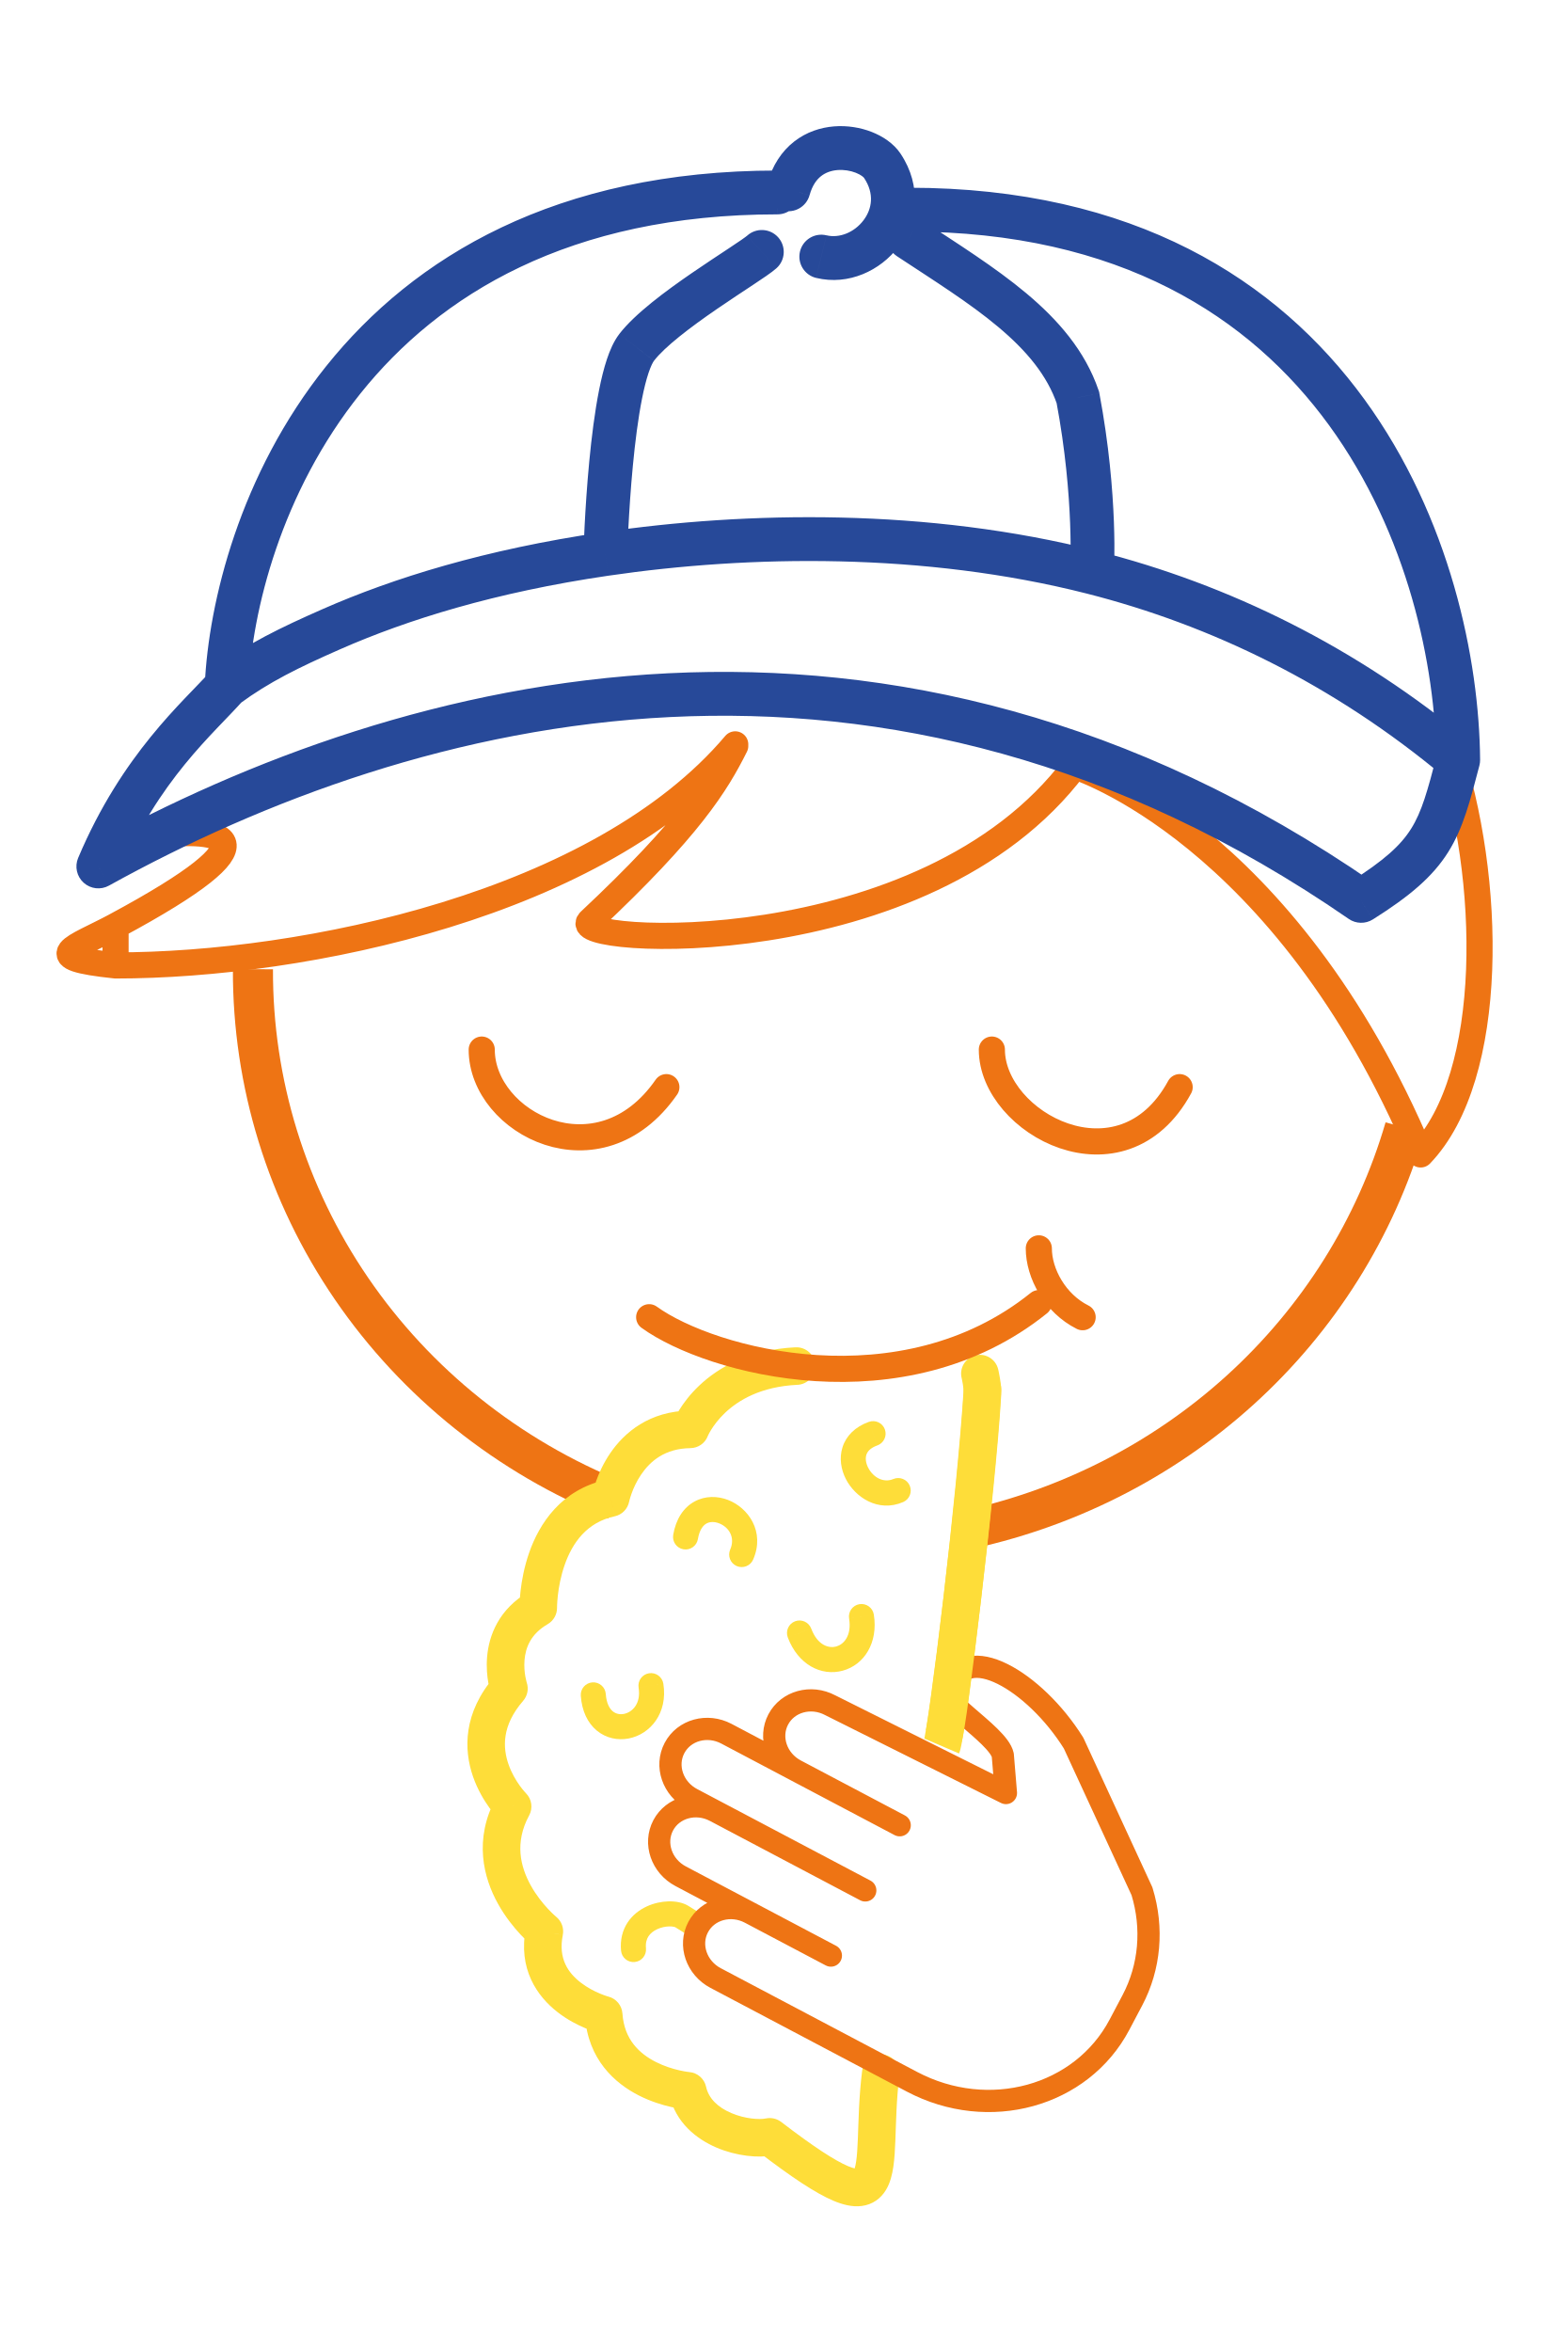
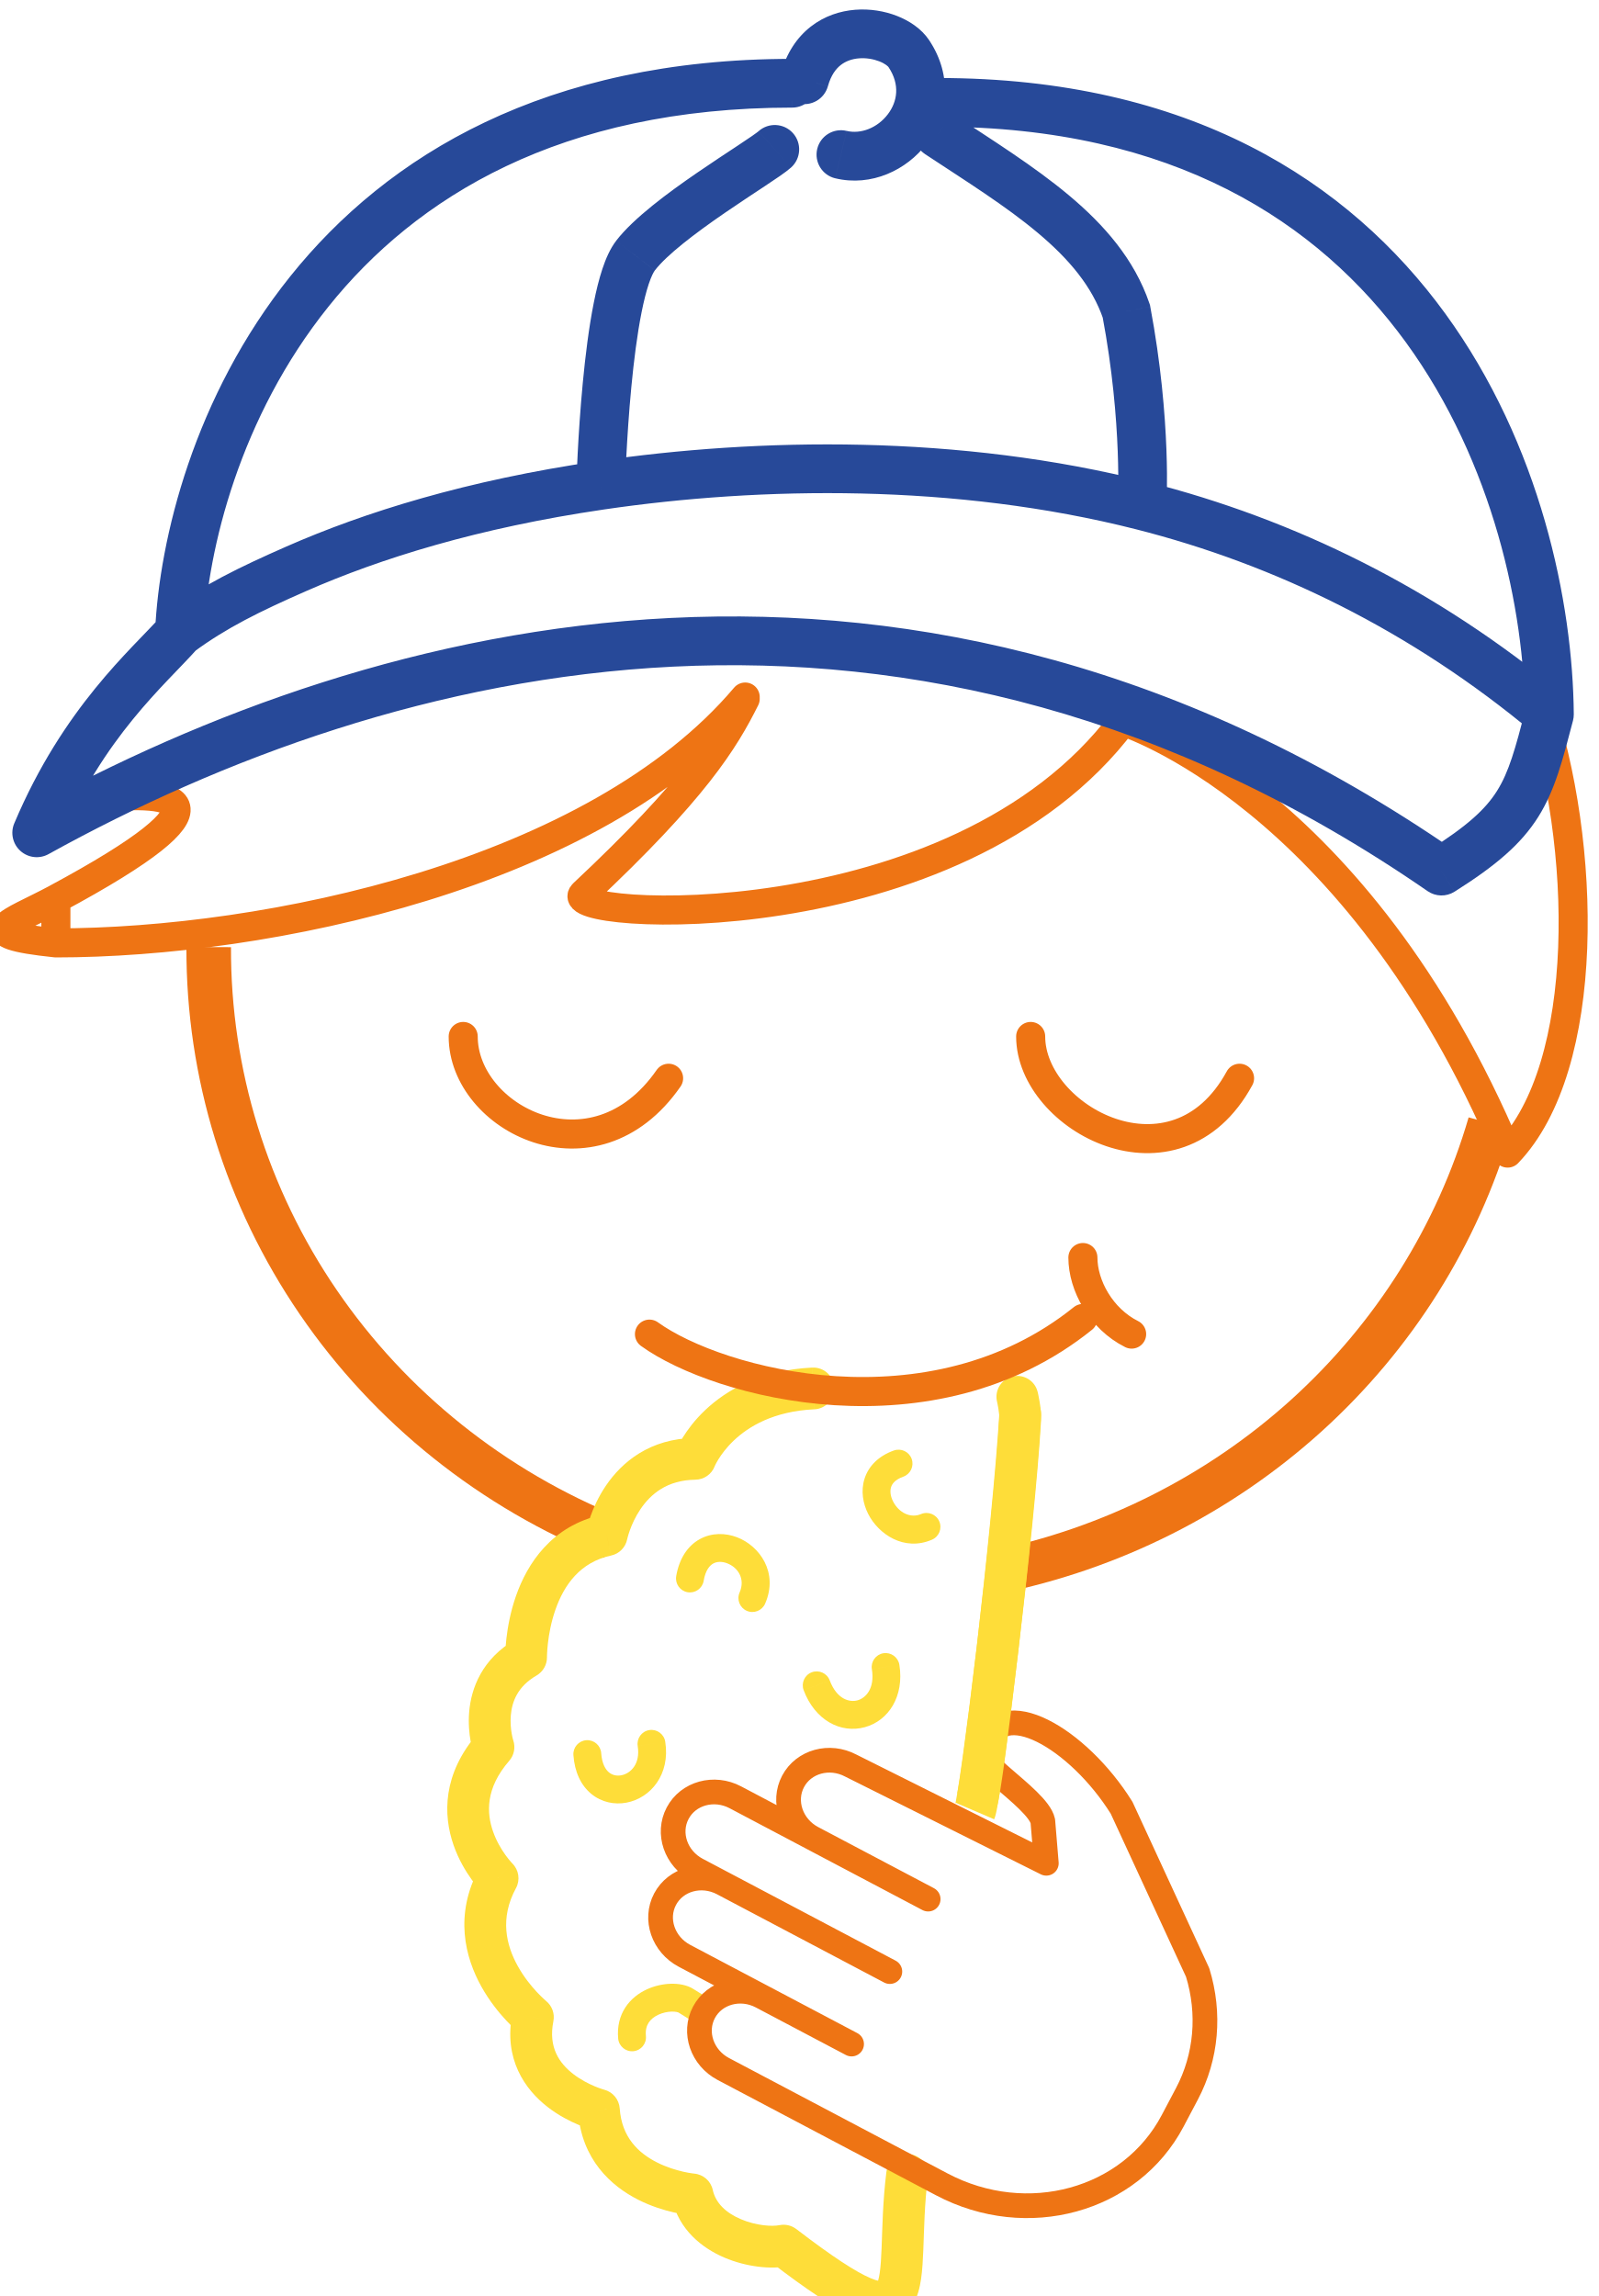
- <svg xmlns="http://www.w3.org/2000/svg" id="_Слой_1" data-name="Слой_1" version="1.1" viewBox="0 0 1200 1800">
+ <svg xmlns="http://www.w3.org/2000/svg" id="_Слой_1" data-name="Слой_1" version="1.1" viewBox="50 90 1100 1580">
  <defs>
    <style>
      .st0 {
        fill: #fedd39;
      }

      .st1 {
        stroke-width: 17px;
      }

      .st1, .st2, .st3 {
        fill: none;
      }

      .st1, .st3 {
        stroke: #ee7414;
        stroke-linecap: round;
        stroke-linejoin: round;
      }

      .st4 {
        fill: #ee7414;
      }

      .st5 {
        fill: #274999;
      }

      .st3 {
        stroke-width: 20px;
      }
    </style>
  </defs>
  <path class="st4" d="M1090.11,867.11c-23.21,79.58-68.36,151.44-130.54,207.79-62.18,56.34-139.02,95.01-222.17,111.81l-6.23-29.26c77.66-15.69,149.43-51.81,207.51-104.43,58.08-52.63,100.24-119.75,121.92-194.08l29.51,8.17Z" />
  <path class="st4" d="M465.73,1161.89c-85.33-34.31-158.24-92.6-209.44-167.44-51.19-74.84-78.35-162.83-78.01-252.77l30.67.11c-.32,84,25.05,166.19,72.86,236.09,47.82,69.9,115.91,124.35,195.62,156.39l-11.7,27.62Z" />
  <path class="st0" d="M683.75,1131.93c4.86-2.09,10.5.15,12.59,5.01s-.15,10.5-5.01,12.59l-7.58-17.6ZM665.08,1088.17c4.98-1.79,10.47.79,12.26,5.77s-.8,10.47-5.78,12.26l-6.48-18.03ZM649.95,1238.65c-.83-5.23,2.73-10.14,7.96-10.97,5.22-.83,10.14,2.73,10.97,7.96l-18.93,3.01ZM603.02,1253.12c-1.86-4.95.64-10.48,5.59-12.34s10.48.64,12.34,5.59l-17.93,6.75ZM488.83,1291.53c-.83-5.22,2.73-10.14,7.96-10.97,5.22-.83,10.14,2.73,10.97,7.96l-18.93,3.01ZM444.58,1297.77c-.38-5.28,3.6-9.86,8.88-10.24,5.28-.37,9.86,3.6,10.24,8.88l-19.12,1.36ZM576.51,1193.55c-2.12,4.85-7.77,7.06-12.62,4.95-4.85-2.12-7.06-7.77-4.95-12.62l17.57,7.67ZM534.21,1177.87c-.89,5.22-5.85,8.72-11.06,7.82-5.22-.89-8.72-5.85-7.83-11.06l18.89,3.24ZM527.14,1458.72l8.13,5.08-10.16,16.25-8.13-5.08,10.16-16.25ZM494.47,1491.09c.5,5.27-3.36,9.95-8.63,10.45s-9.95-3.36-10.45-8.63l19.08-1.82ZM691.34,1149.53c-19.31,8.32-36.87-3.89-43.88-17.63-3.63-7.13-5.24-15.91-2.54-24.36,2.81-8.79,9.77-15.65,20.15-19.38l6.48,18.03c-5.7,2.05-7.66,4.94-8.38,7.18-.82,2.57-.54,6.08,1.36,9.82,4.07,7.98,12.2,11.76,19.22,8.73l7.59,17.61ZM668.88,1235.64c3.44,21.59-7.36,38.44-23.77,42.93-16.54,4.53-34.28-4.69-42.09-25.44l17.94-6.75c4.95,13.15,13.72,15.18,19.1,13.71,5.51-1.51,12.05-7.91,9.9-21.43l18.92-3.02ZM507.76,1288.52c3.59,22.54-10.02,38.82-26.64,41.97-8.2,1.55-17.11-.16-24.24-6.02-7.17-5.9-11.48-15.13-12.3-26.7l19.11-1.36c.54,7.57,3.13,11.42,5.37,13.27,2.28,1.88,5.28,2.59,8.48,1.99,6.17-1.17,13.28-7.56,11.28-20.13l18.94-3.02ZM558.94,1185.88c4.02-9.22-.93-17.17-8.59-20.1-3.71-1.42-7.11-1.18-9.55.16-2.25,1.24-5.29,4.3-6.6,11.93l-18.89-3.24c2.05-11.92,7.72-20.79,16.25-25.48,8.33-4.58,17.76-4.28,25.63-1.27,15.49,5.92,28.66,24.24,19.31,45.67l-17.56-7.67ZM516.98,1474.97s-.37-.22-1.32-.41c-.91-.19-2.1-.3-3.52-.27-2.88.08-6.15.78-9.1,2.14-2.93,1.36-5.21,3.22-6.65,5.43-1.37,2.09-2.33,4.99-1.92,9.23l-19.08,1.82c-.79-8.33,1.09-15.62,4.96-21.54,3.8-5.8,9.16-9.78,14.62-12.32,5.44-2.53,11.3-3.77,16.65-3.92,5.11-.14,10.91.7,15.52,3.59l-10.16,16.25Z" />
  <path class="st0" d="M752.01,1067l-14.35-.81,14.35.81ZM659.93,1584.85c.98-7.88,8.17-13.46,16.04-12.48,7.88.98,13.47,8.17,12.48,16.05l-28.52-3.57ZM589.2,1635.34l-2.93-14.07c4.09-.85,8.36.12,11.68,2.66l-8.75,11.41ZM526.43,1600.09l1.2-14.32c6.28.52,11.48,5.07,12.84,11.23l-14.04,3.09ZM462.1,1541.92l3.58-13.92c6,1.54,10.34,6.76,10.76,12.94l-14.34.98ZM416.7,1478.13l9.04-11.18c4.16,3.36,6.1,8.75,5.05,13.99l-14.09-2.81ZM392.4,1382.51l10.12-10.21c4.54,4.5,5.57,11.45,2.52,17.06l-12.64-6.85ZM389.57,1292.27l13.61-4.64c1.65,4.84.6,10.2-2.76,14.06l-10.85-9.42ZM412.02,1230.55l14.37-.18c.06,5.2-2.69,10.03-7.19,12.63l-7.18-12.45ZM467.49,1146.39l14.11,2.75c-1.1,5.65-5.46,10.1-11.09,11.31l-3.02-14.06ZM528.37,1093.88l13.4,5.21c-2.13,5.47-7.37,9.1-13.24,9.16l-.16-14.37ZM608.98,1031.12c7.93-.38,14.67,5.74,15.05,13.66.38,7.93-5.73,14.67-13.66,15.05l-1.39-28.71ZM736.08,1054.53c-1.83-7.73,2.96-15.47,10.68-17.29,7.73-1.82,15.47,2.96,17.29,10.69l-27.97,6.6ZM688.45,1588.42c-2.3,18.38-2.5,34.95-3.08,49.57-.28,7.12-.66,14.05-1.54,20.12-.85,5.85-2.34,12.44-5.75,18.02-3.89,6.36-10.1,11.06-18.49,12.13-7.31.94-14.74-1.1-21.62-4-13.82-5.83-32.42-18.29-57.51-37.52l17.49-22.82c25.19,19.3,41.16,29.61,51.2,33.85,5.05,2.13,6.88,1.96,6.78,1.97-.26.03-.89.19-1.58.65-.65.44-.87.84-.8.73.33-.54,1.15-2.46,1.83-7.14.65-4.46.99-10.08,1.27-17.14.54-13.74.79-32.06,3.28-52.01l28.52,3.59ZM592.14,1649.41c-11.6,2.42-28.63.56-43.61-5.81-15.26-6.5-31.44-19.07-36.14-40.41l28.07-6.2c1.98,8.99,8.98,15.74,19.33,20.15,10.63,4.53,21.65,5.13,26.48,4.12l5.87,28.15ZM526.43,1600.09q-1.2,14.32-1.21,14.32h-.04s-.05,0-.08,0c-.06,0-.14,0-.23-.02-.18-.02-.42-.04-.72-.08-.59-.06-1.4-.17-2.39-.31-1.99-.29-4.75-.76-8.04-1.51-6.53-1.48-15.41-4.11-24.57-8.74-18.52-9.37-39.1-27.65-41.38-60.85l28.68-1.96c1.36,19.91,12.94,30.71,25.67,37.15,6.48,3.27,12.99,5.23,17.96,6.36,2.46.56,4.47.9,5.81,1.09.67.1,1.17.16,1.47.19.15.02.25.03.3.03h.03-.05s-.02.02-1.21,14.34ZM462.1,1541.92q-3.58,13.92-3.59,13.92h-.01s-.02,0-.03,0c-.02,0-.05,0-.08-.02-.06-.02-.13-.04-.22-.06-.17-.05-.4-.11-.67-.19-.55-.16-1.29-.38-2.2-.68-1.81-.59-4.31-1.47-7.24-2.7-5.8-2.43-13.6-6.33-21.18-12.21-15.56-12.05-30.6-33.05-24.28-64.66l28.19,5.63c-3.59,17.95,4.08,28.85,13.69,36.3,5.01,3.88,10.42,6.63,14.68,8.42,2.1.88,3.85,1.5,5.02,1.88.58.19,1.02.32,1.28.4.13.04.21.06.25.07.02,0,.02,0,.02,0h-.05s0,0-3.58,13.91ZM416.7,1478.13q-9.04,11.17-9.05,11.17h-.01s-.02-.02-.03-.03c-.02-.02-.04-.03-.07-.06-.05-.04-.11-.1-.19-.16-.15-.13-.35-.29-.6-.51-.49-.42-1.16-1.01-1.98-1.76-1.63-1.49-3.86-3.64-6.41-6.37-5.06-5.42-11.56-13.36-17.1-23.3-11.19-20.06-18.89-49.38-1.49-81.47l25.27,13.7c-11.23,20.72-6.79,39.21,1.33,53.76,4.11,7.37,9.05,13.44,13.02,17.69,1.97,2.11,3.65,3.72,4.8,4.78.57.52,1.01.91,1.28,1.14.13.11.23.19.27.23.02.02.04.03.03.03h-.01s-.01,0-.01-.02h-.01s0,0-9.04,11.18ZM392.4,1382.51q-10.11,10.21-10.12,10.2h-.01s-.02-.03-.03-.04l-.06-.06c-.05-.05-.11-.11-.18-.18-.14-.14-.31-.33-.53-.55-.43-.45-1-1.08-1.68-1.86-1.37-1.56-3.2-3.79-5.22-6.59-4.01-5.56-8.97-13.67-12.46-23.69-7.23-20.76-7.69-48.92,16.61-76.89l21.7,18.85c-16.52,19.01-15.56,35.97-11.17,48.58,2.32,6.67,5.73,12.31,8.62,16.32,1.43,1.98,2.69,3.5,3.56,4.49.43.49.75.84.95,1.05.1.1.16.17.18.19.01,0,.01.02.01,0,0,0-.01,0-.02-.02h-.01s-.01-.02-.01-.02t-10.13,10.21ZM389.57,1292.27q-13.61,4.64-13.61,4.62h0s-.01-.03-.01-.04c-.01-.02-.02-.05-.03-.07-.02-.06-.04-.12-.06-.19-.05-.15-.11-.34-.18-.57-.14-.46-.32-1.07-.52-1.82-.4-1.5-.9-3.58-1.34-6.11-.89-5.02-1.63-12.05-.97-20.01,1.36-16.3,8.8-36.6,32-49.97l14.36,24.9c-13.15,7.58-16.93,18.15-17.71,27.46-.4,4.86.05,9.32.63,12.6.29,1.62.59,2.89.81,3.7.11.4.19.69.24.84.02.08.04.12.04.12v-.02s-.01-.02-.02-.03t-.01-.02h0s-.02-.02-13.62,4.61ZM412.02,1230.55q-14.37.18-14.37.17h0v-1.17c.01-.66.03-1.58.08-2.73.1-2.29.31-5.5.75-9.35.88-7.66,2.71-18.15,6.57-29.2,7.69-22,24.38-48.41,59.42-55.93l6.03,28.11c-21.32,4.57-32.35,20.24-38.31,37.3-2.96,8.48-4.43,16.76-5.15,22.99-.35,3.09-.52,5.61-.59,7.31-.04.85-.05,1.49-.06,1.89v.47h0v-.02s.01-.01-14.37.16ZM467.49,1146.39q-14.11-2.75-14.11-2.76h0s0-.03.01-.04c0-.02.01-.05.02-.08.01-.06.03-.13.05-.22.04-.17.08-.39.14-.66.12-.53.29-1.26.53-2.14.47-1.76,1.18-4.18,2.2-7.05,2.03-5.69,5.38-13.38,10.68-21.17,10.79-15.88,29.97-32.41,61.22-32.75l.32,28.75c-19.53.21-30.8,9.93-37.76,20.17-3.58,5.26-5.93,10.6-7.38,14.67-.72,2.01-1.19,3.65-1.48,4.73-.14.54-.23.93-.29,1.16-.02.11-.04.18-.05.21t0,0v-.04h0s0-.03-14.1-2.78ZM528.37,1093.88q-13.4-5.21-13.39-5.23v-.02s.01-.02.02-.04c.01-.03.02-.06.03-.09.03-.06.06-.14.09-.23.07-.17.16-.39.27-.65.22-.51.53-1.19.92-2.01.8-1.63,1.96-3.83,3.55-6.42,3.19-5.17,8.14-11.95,15.38-18.81,14.68-13.9,38.2-27.56,73.72-29.28l1.39,28.71c-28.16,1.36-45.28,11.91-55.34,21.43-5.13,4.86-8.56,9.6-10.67,13.02-1.05,1.71-1.76,3.07-2.18,3.93-.21.43-.34.73-.41.88-.03.08-.05.12-.05.11,0,0,0,0,.01-.03,0,0,.01-.02.01-.04,0,0,.01-.02.01-.03,0,0,0,0,.01,0t-13.37-5.19ZM737.66,1066.19c.08-1.35-.17-3.97-.67-7-.23-1.36-.46-2.56-.64-3.42-.09-.43-.16-.76-.21-.98-.02-.11-.04-.19-.05-.23,0-.02-.01-.04-.01-.04h0l13.99-3.3,13.99-3.3h0v.02s.01.02.01.04c.01.03.02.07.03.12.02.1.06.24.09.4.08.34.18.81.3,1.38.24,1.15.55,2.74.86,4.57.56,3.33,1.28,8.6,1.02,13.33l-28.71-1.59ZM766.36,1067.8c-2.11,37.61-9.04,103.24-15.85,160.23-3.41,28.56-6.81,55.1-9.59,75.05-1.39,9.97-2.63,18.37-3.65,24.58-.51,3.1-.98,5.76-1.39,7.84-.29,1.44-.85,4.26-1.78,6.44l-26.42-11.34c-.48,1.13-.44,1.51.01-.74.32-1.61.73-3.89,1.21-6.84.97-5.89,2.17-14.03,3.54-23.9,2.74-19.72,6.12-46.07,9.51-74.5,6.81-57,13.64-121.82,15.69-158.44l28.72,1.62Z" />
  <path class="st1" d="M529.66,1376.69l132.67,70.06-114.98-60.72c-14.65-7.74-32.43-2.85-39.7,10.92-7.27,13.77-1.29,31.21,13.37,38.95l114.98,60.72-61.91-32.69c-14.65-7.74-32.43-2.85-39.7,10.92-7.27,13.77-1.29,31.21,13.37,38.95l150.35,79.4c58.62,30.95,129.72,11.39,158.8-43.69l9.9-18.74c13.38-25.34,16-55.15,7.32-83.37l-52.33-113.38c-29.94-48.03-84.11-79.18-93.69-42.05-17.98,4.95,35.93,34.74,39.49,51.24l2.4,29.01-134.58-67.24c-14.65-7.74-32.43-2.85-39.7,10.92-7.27,13.77-1.29,31.21,13.37,38.95l79.6,42.03-132.67-70.06c-14.65-7.74-32.43-2.85-39.7,10.92-7.3,13.77-1.32,31.21,13.34,38.95Z" />
  <path class="st0" d="M737.7,1062.31c.48-7.92,7.29-13.96,15.22-13.48,7.92.48,13.96,7.29,13.48,15.21l-28.7-1.73ZM766.39,1064.05c-2.42,39.95-9.04,104.73-15.48,160.42-3.22,27.88-6.42,53.6-9.04,72.93-1.31,9.65-2.48,17.78-3.46,23.82-.48,3.01-.93,5.6-1.34,7.65-.29,1.46-.83,4.18-1.73,6.32l-26.49-11.16c-.45,1.06-.4,1.38.03-.76.31-1.55.7-3.76,1.16-6.62.92-5.69,2.06-13.55,3.35-23.11,2.59-19.08,5.76-44.6,8.97-72.37,6.43-55.61,12.97-119.74,15.34-158.85l28.69,1.73Z" />
  <path class="st3" d="M117.19,639.14c53.5-5.59,99.66.48-28.75,69.47M88.45,708.62c-31.88,17.13-59.89,23.96,0,30.24M88.45,708.62v30.24M562.79,569.67c-103.55,122.46-329.41,169.19-474.34,169.19M562.79,570.87c-14.37,28.75-34.74,62.29-111.4,134.16-18.86,17.68,256.34,34.74,371.33-118.59,0,0,160.51,49.95,264.72,297.06,57.5-59.89,55.1-212.02,20.36-313.83M368.74,803.25c0,56.3,89.84,103.01,141.34,28.75M496.91,1008.08c47.52,34.34,194.05,73.07,298.26-10.78M795.17,955.37c0,19.17,12.46,42.16,33.54,52.7M759.23,803.25c0,56.3,99.42,110.2,143.74,28.75" />
  <path class="st5" d="M75.27,663.1l-15.45-6.52c-2.78,6.59-1.08,14.21,4.24,18.99s13.08,5.66,19.33,2.2l-8.12-14.67ZM1041.92,689.45l-9.53,13.8c5.52,3.81,12.79,3.97,18.47.39l-8.94-14.19ZM253.75,481.48l-6.75-15.35,6.75,15.35ZM1116.19,581.65l16.23,4.23c.37-1.43.55-2.9.54-4.37l-16.77.14ZM695.75,143.69c-9.26,0-16.77,7.51-16.77,16.77s7.51,16.77,16.77,16.77v-33.54ZM835.89,437.99l-4.13,16.25,4.13-16.25ZM704.98,168.02c-7.73-5.1-18.13-2.97-23.23,4.77-5.1,7.73-2.97,18.13,4.77,23.23l18.46-28ZM825.07,304.2l16.48-3.1-.22-1.17-.38-1.13-15.88,5.4ZM595.13,164.05c9.26,0,16.77-7.51,16.77-16.77s-7.51-16.77-16.77-16.77v33.54ZM463.37,423.98l2.43,16.59-2.43-16.59ZM594.37,205.26c6.89-6.2,7.44-16.8,1.25-23.68-6.2-6.88-16.8-7.44-23.68-1.25l22.43,24.93ZM632.6,180.09c-9-2.17-18.06,3.36-20.24,12.37-2.17,9,3.36,18.06,12.37,20.24l7.87-32.61ZM675.38,126.92l13.95-9.3-13.95,9.3ZM587.36,140.4c-2.48,8.92,2.75,18.17,11.67,20.65s18.17-2.75,20.65-11.67l-32.32-8.98ZM83.39,677.77c237.64-131.52,592.07-221.01,949,25.48l19.06-27.6c-371.35-256.44-740.42-162.21-984.3-27.23l16.24,29.35ZM1099.96,577.42c-7.38,28.29-11.61,43.76-19.83,56.85-7.88,12.54-20.33,24.1-47.15,41l17.89,28.37c28.28-17.83,45.78-32.63,57.66-51.53,11.54-18.36,16.89-39.42,23.89-66.23l-32.46-8.46ZM1132.96,581.51c-.62-76.61-22.81-185.58-88.56-275.88-66.36-91.14-176.22-161.95-348.65-161.95v33.55c161.76,0,261.52,65.72,321.54,148.15,60.63,83.27,81.56,184.89,82.14,256.41l33.53-.28ZM831.77,454.24c95.52,24.26,188.99,69.6,273.68,140.28l21.49-25.75c-88.67-74.02-186.72-121.59-286.91-147.04l-8.26,32.51ZM835.89,437.99l16.74,1.05h0v-.08s0-.1.01-.17c.01-.14.02-.34.03-.58.03-.5.06-1.21.1-2.13.08-1.84.16-4.5.22-7.92.11-6.83.11-16.67-.35-28.94-.93-24.51-3.7-58.81-11.09-98.11l-32.96,6.2c7.03,37.36,9.66,69.96,10.54,93.18.44,11.6.44,20.83.33,27.1-.06,3.14-.13,5.53-.2,7.12-.03.79-.06,1.38-.08,1.76-.01.19-.02.32-.02.4v.08h0s0-.02,16.73,1.04ZM840.95,298.8c-10.35-30.43-31.16-54.09-55.38-74.38-24.01-20.11-53.03-38.22-80.59-56.39l-18.47,28c28.74,18.96,55.41,35.59,77.51,54.11,21.88,18.33,37.59,37.2,45.17,59.47l31.76-10.81ZM90.72,669.62c30.96-73.38,72.5-107.78,95.3-133.42l-25.06-22.28c-20.32,22.85-67.41,62.73-101.14,142.67l30.9,13.03ZM183.45,538.55c22.4-16.52,45.26-27.75,77.05-41.72l-13.5-30.7c-32.24,14.18-57.94,26.61-83.46,45.44l19.91,26.98ZM190.24,525.83c2.67-57.99,24.85-148.81,85.72-224.75,60.29-75.21,159.46-137.03,319.16-137.03v-33.54c-169.7,0-278.56,66.3-345.33,149.59-66.2,82.57-90.13,180.64-93.06,244.18l33.51,1.55ZM260.5,496.83c51.34-22.57,118.53-43.55,205.3-56.26l-4.86-33.18c-89.58,13.12-159.7,34.89-213.94,58.74l13.5,30.7ZM465.8,440.57c108.09-15.83,241.57-17.93,365.97,13.67l8.26-32.51c-129.85-32.98-268.01-30.61-379.09-14.35l4.86,33.19ZM463.37,423.98l16.76.47h0v-.07c0-.06,0-.15.01-.26.01-.24.02-.59.03-1.06.03-.94.08-2.34.15-4.14.14-3.59.36-8.76.68-15.06.66-12.61,1.73-29.65,3.43-47.45,1.7-17.87,4-36.18,7.04-51.43,1.52-7.63,3.17-14.21,4.91-19.44,1.84-5.5,3.4-8.35,4.23-9.44l-26.58-20.45c-4.24,5.51-7.22,12.54-9.47,19.28-2.34,7.02-4.31,15.07-5.98,23.49-3.36,16.86-5.78,36.43-7.53,54.8-1.76,18.43-2.87,35.98-3.54,48.9-.34,6.47-.56,11.79-.7,15.51-.07,1.86-.12,3.32-.16,4.32-.01.5-.03.89-.04,1.15,0,.13-.01.23-.01.3v.1h0s0,0,16.77.48ZM500.62,276.09c8.24-10.72,27.49-25.41,48.12-39.58,9.96-6.84,19.55-13.11,27.5-18.38,7.24-4.8,14.56-9.65,18.13-12.87l-22.44-24.93s-.09.08-.33.27c-.23.18-.53.42-.93.72-.8.6-1.84,1.34-3.13,2.24-2.59,1.8-5.89,4-9.82,6.6-7.75,5.13-17.71,11.64-27.98,18.7-19.81,13.61-43.69,31.15-55.72,46.78l26.6,20.45ZM624.74,212.69c24.91,6.01,49.22-5.68,62.97-23.85,14.29-18.87,18.37-46.13,1.63-71.23l-27.91,18.6c8.02,12.03,6.11,23.7-.46,32.38-7.11,9.39-18.54,13.86-28.36,11.49l-7.87,32.61ZM689.34,117.61c-5.33-7.99-13.83-13.41-22.11-16.65-8.58-3.35-18.62-5.05-28.8-4.24-10.26.82-21.09,4.23-30.51,11.58-9.53,7.44-16.69,18.2-20.55,32.09l32.32,8.98c2.13-7.68,5.55-12.04,8.87-14.63,3.43-2.68,7.72-4.21,12.53-4.59,4.89-.39,9.87.46,13.95,2.05,4.36,1.7,6.15,3.62,6.41,4.01l27.89-18.6Z" />
  <rect class="st2" x="-788.8" y="-1965.58" width="2674.23" height="2883.06" />
</svg>
